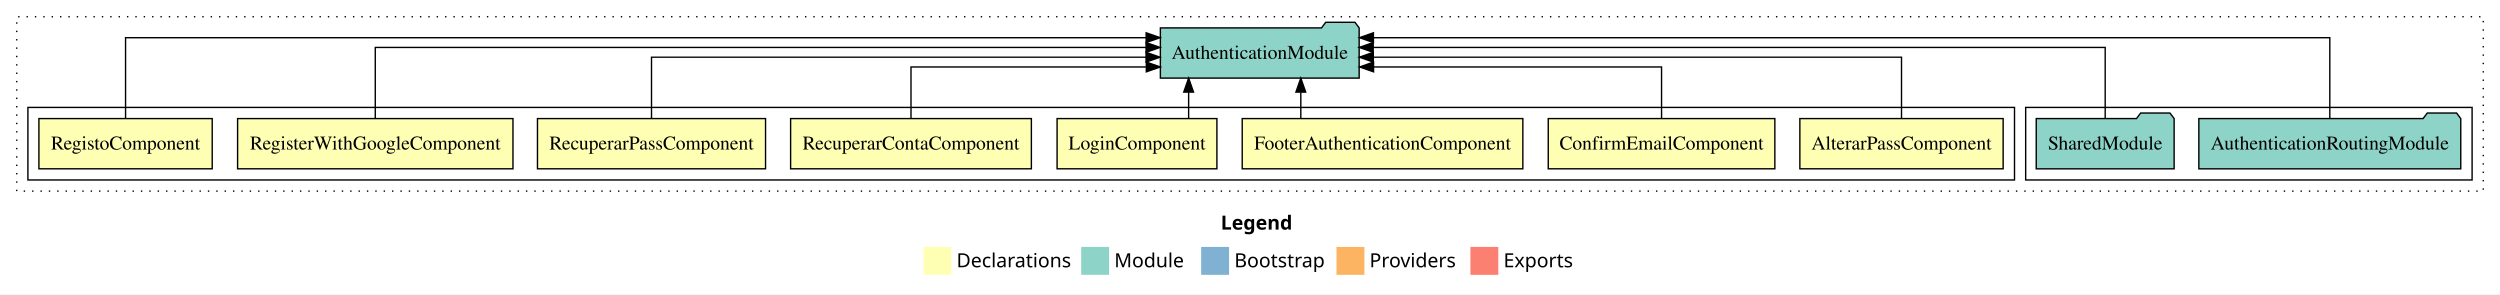
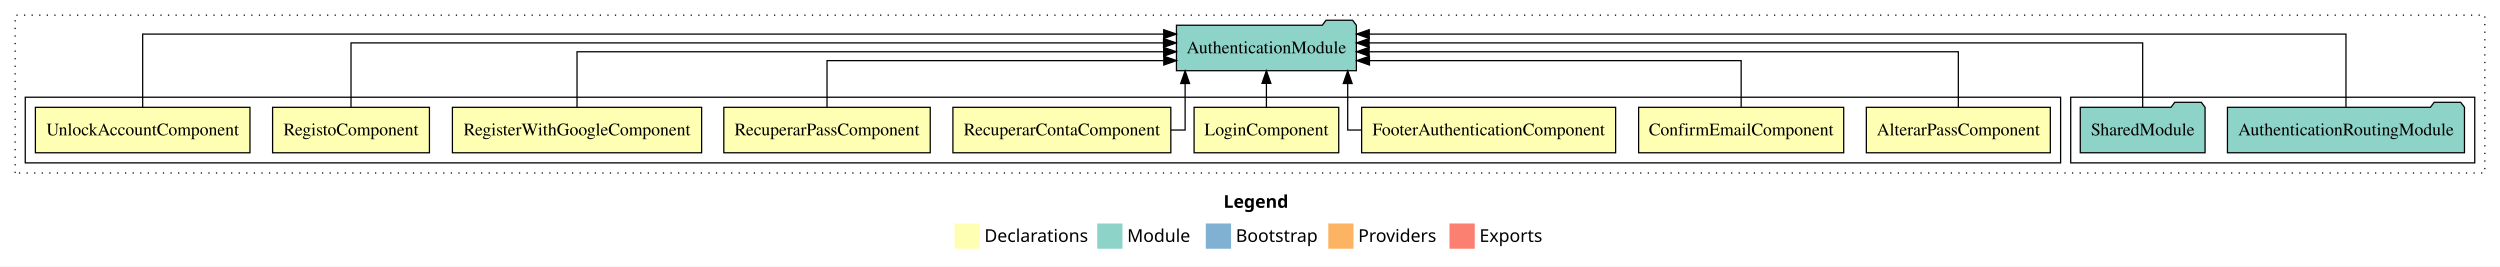
- <svg xmlns="http://www.w3.org/2000/svg" width="1792pt" height="211pt" viewBox="0.00 0.00 1792.00 211.00">
+ <svg xmlns="http://www.w3.org/2000/svg" width="1980pt" height="211pt" viewBox="0.00 0.00 1980.00 211.00">
  <g id="graph0" class="graph" transform="scale(1 1) rotate(0) translate(4 207)">
-     <polygon fill="white" stroke="transparent" points="-4,4 -4,-207 1788,-207 1788,4 -4,4" />
-     <text text-anchor="start" x="871.01" y="-42.4" font-family="Times-12" font-weight="bold" font-size="14.00">Legend</text>
-     <polygon fill="#ffffb3" stroke="transparent" points="658,-10 658,-30 678,-30 678,-10 658,-10" />
-     <text text-anchor="start" x="681.63" y="-15.4" font-family="Times-12" font-size="14.00">  Declarations</text>
-     <polygon fill="#8dd3c7" stroke="transparent" points="771,-10 771,-30 791,-30 791,-10 771,-10" />
-     <text text-anchor="start" x="794.73" y="-15.4" font-family="Times-12" font-size="14.00">  Module</text>
-     <polygon fill="#80b1d3" stroke="transparent" points="857,-10 857,-30 877,-30 877,-10 857,-10" />
-     <text text-anchor="start" x="880.78" y="-15.4" font-family="Times-12" font-size="14.00">  Bootstrap</text>
-     <polygon fill="#fdb462" stroke="transparent" points="954,-10 954,-30 974,-30 974,-10 954,-10" />
-     <text text-anchor="start" x="977.67" y="-15.4" font-family="Times-12" font-size="14.00">  Providers</text>
-     <polygon fill="#fb8072" stroke="transparent" points="1050,-10 1050,-30 1070,-30 1070,-10 1050,-10" />
-     <text text-anchor="start" x="1073.73" y="-15.4" font-family="Times-12" font-size="14.00">  Exports</text>
+     <polygon fill="white" stroke="transparent" points="-4,4 -4,-207 1976,-207 1976,4 -4,4" />
+     <text text-anchor="start" x="965.01" y="-42.4" font-family="Times-12" font-weight="bold" font-size="14.00">Legend</text>
+     <polygon fill="#ffffb3" stroke="transparent" points="752,-10 752,-30 772,-30 772,-10 752,-10" />
+     <text text-anchor="start" x="775.63" y="-15.4" font-family="Times-12" font-size="14.00">  Declarations</text>
+     <polygon fill="#8dd3c7" stroke="transparent" points="865,-10 865,-30 885,-30 885,-10 865,-10" />
+     <text text-anchor="start" x="888.73" y="-15.4" font-family="Times-12" font-size="14.00">  Module</text>
+     <polygon fill="#80b1d3" stroke="transparent" points="951,-10 951,-30 971,-30 971,-10 951,-10" />
+     <text text-anchor="start" x="974.78" y="-15.4" font-family="Times-12" font-size="14.00">  Bootstrap</text>
+     <polygon fill="#fdb462" stroke="transparent" points="1048,-10 1048,-30 1068,-30 1068,-10 1048,-10" />
+     <text text-anchor="start" x="1071.67" y="-15.4" font-family="Times-12" font-size="14.00">  Providers</text>
+     <polygon fill="#fb8072" stroke="transparent" points="1144,-10 1144,-30 1164,-30 1164,-10 1144,-10" />
+     <text text-anchor="start" x="1167.73" y="-15.4" font-family="Times-12" font-size="14.00">  Exports</text>
    <g id="clust1" class="cluster">
-       <polygon fill="none" stroke="black" stroke-dasharray="1,5" points="8,-70 8,-195 1776,-195 1776,-70 8,-70" />
+       <polygon fill="none" stroke="black" stroke-dasharray="1,5" points="8,-70 8,-195 1964,-195 1964,-70 8,-70" />
    </g>
-     <g id="clust11" class="cluster">
-       <polygon fill="none" stroke="black" points="1448,-78 1448,-130 1768,-130 1768,-78 1448,-78" />
+     <g id="clust12" class="cluster">
+       <polygon fill="none" stroke="black" points="1636,-78 1636,-130 1956,-130 1956,-78 1636,-78" />
    </g>
    <g id="clust2" class="cluster">
-       <polygon fill="none" stroke="black" points="16,-78 16,-130 1440,-130 1440,-78 16,-78" />
+       <polygon fill="none" stroke="black" points="16,-78 16,-130 1628,-130 1628,-78 16,-78" />
    </g>
    <g id="node1" class="node">
-       <polygon fill="#ffffb3" stroke="black" points="1431.86,-122 1286.14,-122 1286.14,-86 1431.86,-86 1431.86,-122" />
-       <text text-anchor="middle" x="1359" y="-99.8" font-family="Times,serif" font-size="14.00">AlterarPassComponent</text>
+       <polygon fill="#ffffb3" stroke="black" points="1619.86,-122 1474.14,-122 1474.14,-86 1619.86,-86 1619.86,-122" />
+       <text text-anchor="middle" x="1547" y="-99.8" font-family="Times,serif" font-size="14.00">AlterarPassComponent</text>
+     </g>
+     <g id="node10" class="node">
+       <polygon fill="#8dd3c7" stroke="black" points="1070.25,-187 1067.25,-191 1046.25,-191 1043.25,-187 927.75,-187 927.75,-151 1070.25,-151 1070.25,-187" />
+       <text text-anchor="middle" x="999" y="-164.8" font-family="Times,serif" font-size="14.00">AuthenticationModule</text>
+     </g>
+     <g id="edge1" class="edge">
+       <path fill="none" stroke="black" d="M1547,-122.27C1547,-140.56 1547,-166 1547,-166 1547,-166 1080.36,-166 1080.36,-166" />
+       <polygon fill="black" stroke="black" points="1080.36,-162.5 1070.36,-166 1080.36,-169.5 1080.36,-162.5" />
+     </g>
+     <g id="node2" class="node">
+       <polygon fill="#ffffb3" stroke="black" points="1456.21,-122 1293.79,-122 1293.79,-86 1456.21,-86 1456.21,-122" />
+       <text text-anchor="middle" x="1375" y="-99.8" font-family="Times,serif" font-size="14.00">ConfirmEmailComponent</text>
+     </g>
+     <g id="edge2" class="edge">
+       <path fill="none" stroke="black" d="M1375,-122.01C1375,-138.05 1375,-159 1375,-159 1375,-159 1080.61,-159 1080.61,-159" />
+       <polygon fill="black" stroke="black" points="1080.61,-155.5 1070.61,-159 1080.61,-162.5 1080.61,-155.5" />
+     </g>
+     <g id="node3" class="node">
+       <polygon fill="#ffffb3" stroke="black" points="1275.58,-122 1074.42,-122 1074.42,-86 1275.58,-86 1275.58,-122" />
+       <text text-anchor="middle" x="1175" y="-99.8" font-family="Times,serif" font-size="14.00">FooterAuthenticationComponent</text>
+     </g>
+     <g id="edge3" class="edge">
+       <path fill="none" stroke="black" d="M1074.08,-104C1067.47,-104 1063.38,-104 1063.38,-104 1063.38,-104 1063.38,-140.89 1063.38,-140.89" />
+       <polygon fill="black" stroke="black" points="1059.88,-140.89 1063.38,-150.89 1066.88,-140.89 1059.88,-140.89" />
+     </g>
+     <g id="node4" class="node">
+       <polygon fill="#ffffb3" stroke="black" points="1056.28,-122 941.72,-122 941.72,-86 1056.28,-86 1056.28,-122" />
+       <text text-anchor="middle" x="999" y="-99.8" font-family="Times,serif" font-size="14.00">LoginComponent</text>
+     </g>
+     <g id="edge4" class="edge">
+       <path fill="none" stroke="black" d="M999,-122.11C999,-122.11 999,-140.99 999,-140.99" />
+       <polygon fill="black" stroke="black" points="995.5,-140.99 999,-150.99 1002.5,-140.99 995.5,-140.99" />
+     </g>
+     <g id="node5" class="node">
+       <polygon fill="#ffffb3" stroke="black" points="923.29,-122 750.71,-122 750.71,-86 923.29,-86 923.29,-122" />
+       <text text-anchor="middle" x="837" y="-99.8" font-family="Times,serif" font-size="14.00">RecuperarContaComponent</text>
+     </g>
+     <g id="edge5" class="edge">
+       <path fill="none" stroke="black" d="M923.42,-104C930.27,-104 934.62,-104 934.62,-104 934.62,-104 934.62,-140.89 934.62,-140.89" />
+       <polygon fill="black" stroke="black" points="931.12,-140.89 934.62,-150.89 938.12,-140.89 931.12,-140.89" />
+     </g>
+     <g id="node6" class="node">
+       <polygon fill="#ffffb3" stroke="black" points="732.74,-122 569.26,-122 569.26,-86 732.74,-86 732.74,-122" />
+       <text text-anchor="middle" x="651" y="-99.8" font-family="Times,serif" font-size="14.00">RecuperarPassComponent</text>
+     </g>
+     <g id="edge6" class="edge">
+       <path fill="none" stroke="black" d="M651,-122.01C651,-138.05 651,-159 651,-159 651,-159 917.74,-159 917.74,-159" />
+       <polygon fill="black" stroke="black" points="917.74,-162.5 927.74,-159 917.74,-155.5 917.74,-162.5" />
+     </g>
+     <g id="node7" class="node">
+       <polygon fill="#ffffb3" stroke="black" points="551.69,-122 354.31,-122 354.31,-86 551.69,-86 551.69,-122" />
+       <text text-anchor="middle" x="453" y="-99.8" font-family="Times,serif" font-size="14.00">RegisterWithGoogleComponent</text>
+     </g>
+     <g id="edge7" class="edge">
+       <path fill="none" stroke="black" d="M453,-122.27C453,-140.56 453,-166 453,-166 453,-166 917.62,-166 917.62,-166" />
+       <polygon fill="black" stroke="black" points="917.62,-169.5 927.62,-166 917.62,-162.5 917.62,-169.5" />
+     </g>
+     <g id="node8" class="node">
+       <polygon fill="#ffffb3" stroke="black" points="336.11,-122 211.89,-122 211.89,-86 336.11,-86 336.11,-122" />
+       <text text-anchor="middle" x="274" y="-99.8" font-family="Times,serif" font-size="14.00">RegistoComponent</text>
+     </g>
+     <g id="edge8" class="edge">
+       <path fill="none" stroke="black" d="M274,-122.13C274,-142.57 274,-173 274,-173 274,-173 917.5,-173 917.5,-173" />
+       <polygon fill="black" stroke="black" points="917.5,-176.5 927.5,-173 917.5,-169.5 917.5,-176.5" />
    </g>
    <g id="node9" class="node">
-       <polygon fill="#8dd3c7" stroke="black" points="970.25,-187 967.25,-191 946.25,-191 943.25,-187 827.75,-187 827.75,-151 970.25,-151 970.25,-187" />
-       <text text-anchor="middle" x="899" y="-164.8" font-family="Times,serif" font-size="14.00">AuthenticationModule</text>
-     </g>
-     <g id="edge1" class="edge">
-       <path fill="none" stroke="black" d="M1359,-122.27C1359,-140.56 1359,-166 1359,-166 1359,-166 980.37,-166 980.37,-166" />
-       <polygon fill="black" stroke="black" points="980.37,-162.5 970.37,-166 980.37,-169.5 980.37,-162.5" />
-     </g>
-     <g id="node2" class="node">
-       <polygon fill="#ffffb3" stroke="black" points="1268.21,-122 1105.79,-122 1105.79,-86 1268.21,-86 1268.21,-122" />
-       <text text-anchor="middle" x="1187" y="-99.8" font-family="Times,serif" font-size="14.00">ConfirmEmailComponent</text>
-     </g>
-     <g id="edge2" class="edge">
-       <path fill="none" stroke="black" d="M1187,-122.01C1187,-138.05 1187,-159 1187,-159 1187,-159 980.56,-159 980.56,-159" />
-       <polygon fill="black" stroke="black" points="980.56,-155.5 970.56,-159 980.56,-162.5 980.56,-155.5" />
-     </g>
-     <g id="node3" class="node">
-       <polygon fill="#ffffb3" stroke="black" points="1087.58,-122 886.42,-122 886.42,-86 1087.58,-86 1087.58,-122" />
-       <text text-anchor="middle" x="987" y="-99.8" font-family="Times,serif" font-size="14.00">FooterAuthenticationComponent</text>
-     </g>
-     <g id="edge3" class="edge">
-       <path fill="none" stroke="black" d="M928.42,-122.11C928.42,-122.11 928.42,-140.99 928.42,-140.99" />
-       <polygon fill="black" stroke="black" points="924.92,-140.99 928.42,-150.99 931.92,-140.99 924.92,-140.99" />
-     </g>
-     <g id="node4" class="node">
-       <polygon fill="#ffffb3" stroke="black" points="868.28,-122 753.72,-122 753.72,-86 868.28,-86 868.28,-122" />
-       <text text-anchor="middle" x="811" y="-99.8" font-family="Times,serif" font-size="14.00">LoginComponent</text>
-     </g>
-     <g id="edge4" class="edge">
-       <path fill="none" stroke="black" d="M848.01,-122.11C848.01,-122.11 848.01,-140.99 848.01,-140.99" />
-       <polygon fill="black" stroke="black" points="844.51,-140.99 848.01,-150.99 851.51,-140.99 844.51,-140.99" />
-     </g>
-     <g id="node5" class="node">
-       <polygon fill="#ffffb3" stroke="black" points="735.29,-122 562.71,-122 562.71,-86 735.29,-86 735.29,-122" />
-       <text text-anchor="middle" x="649" y="-99.8" font-family="Times,serif" font-size="14.00">RecuperarContaComponent</text>
-     </g>
-     <g id="edge5" class="edge">
-       <path fill="none" stroke="black" d="M649,-122.01C649,-138.05 649,-159 649,-159 649,-159 817.69,-159 817.69,-159" />
-       <polygon fill="black" stroke="black" points="817.69,-162.5 827.69,-159 817.69,-155.5 817.69,-162.5" />
-     </g>
-     <g id="node6" class="node">
-       <polygon fill="#ffffb3" stroke="black" points="544.74,-122 381.26,-122 381.26,-86 544.74,-86 544.74,-122" />
-       <text text-anchor="middle" x="463" y="-99.8" font-family="Times,serif" font-size="14.00">RecuperarPassComponent</text>
-     </g>
-     <g id="edge6" class="edge">
-       <path fill="none" stroke="black" d="M463,-122.27C463,-140.56 463,-166 463,-166 463,-166 817.49,-166 817.49,-166" />
-       <polygon fill="black" stroke="black" points="817.49,-169.5 827.49,-166 817.49,-162.5 817.49,-169.5" />
-     </g>
-     <g id="node7" class="node">
-       <polygon fill="#ffffb3" stroke="black" points="363.69,-122 166.31,-122 166.31,-86 363.69,-86 363.69,-122" />
-       <text text-anchor="middle" x="265" y="-99.8" font-family="Times,serif" font-size="14.00">RegisterWithGoogleComponent</text>
-     </g>
-     <g id="edge7" class="edge">
-       <path fill="none" stroke="black" d="M265,-122.13C265,-142.57 265,-173 265,-173 265,-173 817.5,-173 817.5,-173" />
-       <polygon fill="black" stroke="black" points="817.5,-176.5 827.5,-173 817.5,-169.5 817.5,-176.5" />
-     </g>
-     <g id="node8" class="node">
-       <polygon fill="#ffffb3" stroke="black" points="148.11,-122 23.89,-122 23.89,-86 148.11,-86 148.11,-122" />
-       <text text-anchor="middle" x="86" y="-99.8" font-family="Times,serif" font-size="14.00">RegistoComponent</text>
-     </g>
-     <g id="edge8" class="edge">
-       <path fill="none" stroke="black" d="M86,-122.01C86,-144.49 86,-180 86,-180 86,-180 817.56,-180 817.56,-180" />
-       <polygon fill="black" stroke="black" points="817.56,-183.5 827.56,-180 817.56,-176.5 817.56,-183.5" />
-     </g>
-     <g id="node10" class="node">
-       <polygon fill="#8dd3c7" stroke="black" points="1759.87,-122 1756.87,-126 1735.87,-126 1732.87,-122 1572.13,-122 1572.13,-86 1759.87,-86 1759.87,-122" />
-       <text text-anchor="middle" x="1666" y="-99.8" font-family="Times,serif" font-size="14.00">AuthenticationRoutingModule</text>
+       <polygon fill="#ffffb3" stroke="black" points="193.97,-122 24.03,-122 24.03,-86 193.97,-86 193.97,-122" />
+       <text text-anchor="middle" x="109" y="-99.8" font-family="Times,serif" font-size="14.00">UnlockAccountComponent</text>
    </g>
    <g id="edge9" class="edge">
-       <path fill="none" stroke="black" d="M1666,-122.01C1666,-144.49 1666,-180 1666,-180 1666,-180 980.47,-180 980.47,-180" />
-       <polygon fill="black" stroke="black" points="980.47,-176.5 970.47,-180 980.47,-183.5 980.47,-176.5" />
+       <path fill="none" stroke="black" d="M109,-122.01C109,-144.49 109,-180 109,-180 109,-180 917.67,-180 917.67,-180" />
+       <polygon fill="black" stroke="black" points="917.67,-183.5 927.67,-180 917.67,-176.5 917.67,-183.5" />
    </g>
    <g id="node11" class="node">
-       <polygon fill="#8dd3c7" stroke="black" points="1554.42,-122 1551.42,-126 1530.42,-126 1527.42,-122 1455.58,-122 1455.58,-86 1554.42,-86 1554.42,-122" />
-       <text text-anchor="middle" x="1505" y="-99.8" font-family="Times,serif" font-size="14.00">SharedModule</text>
+       <polygon fill="#8dd3c7" stroke="black" points="1947.87,-122 1944.87,-126 1923.87,-126 1920.87,-122 1760.13,-122 1760.13,-86 1947.87,-86 1947.87,-122" />
+       <text text-anchor="middle" x="1854" y="-99.8" font-family="Times,serif" font-size="14.00">AuthenticationRoutingModule</text>
    </g>
    <g id="edge10" class="edge">
-       <path fill="none" stroke="black" d="M1505,-122.13C1505,-142.57 1505,-173 1505,-173 1505,-173 980.3,-173 980.3,-173" />
-       <polygon fill="black" stroke="black" points="980.3,-169.5 970.3,-173 980.3,-176.5 980.3,-169.5" />
+       <path fill="none" stroke="black" d="M1854,-122.01C1854,-144.49 1854,-180 1854,-180 1854,-180 1080.43,-180 1080.43,-180" />
+       <polygon fill="black" stroke="black" points="1080.43,-176.5 1070.43,-180 1080.43,-183.5 1080.43,-176.5" />
+     </g>
+     <g id="node12" class="node">
+       <polygon fill="#8dd3c7" stroke="black" points="1742.42,-122 1739.42,-126 1718.42,-126 1715.42,-122 1643.58,-122 1643.58,-86 1742.42,-86 1742.42,-122" />
+       <text text-anchor="middle" x="1693" y="-99.8" font-family="Times,serif" font-size="14.00">SharedModule</text>
+     </g>
+     <g id="edge11" class="edge">
+       <path fill="none" stroke="black" d="M1693,-122.13C1693,-142.57 1693,-173 1693,-173 1693,-173 1080.33,-173 1080.33,-173" />
+       <polygon fill="black" stroke="black" points="1080.33,-169.5 1070.33,-173 1080.33,-176.5 1080.33,-169.5" />
    </g>
  </g>
</svg>
